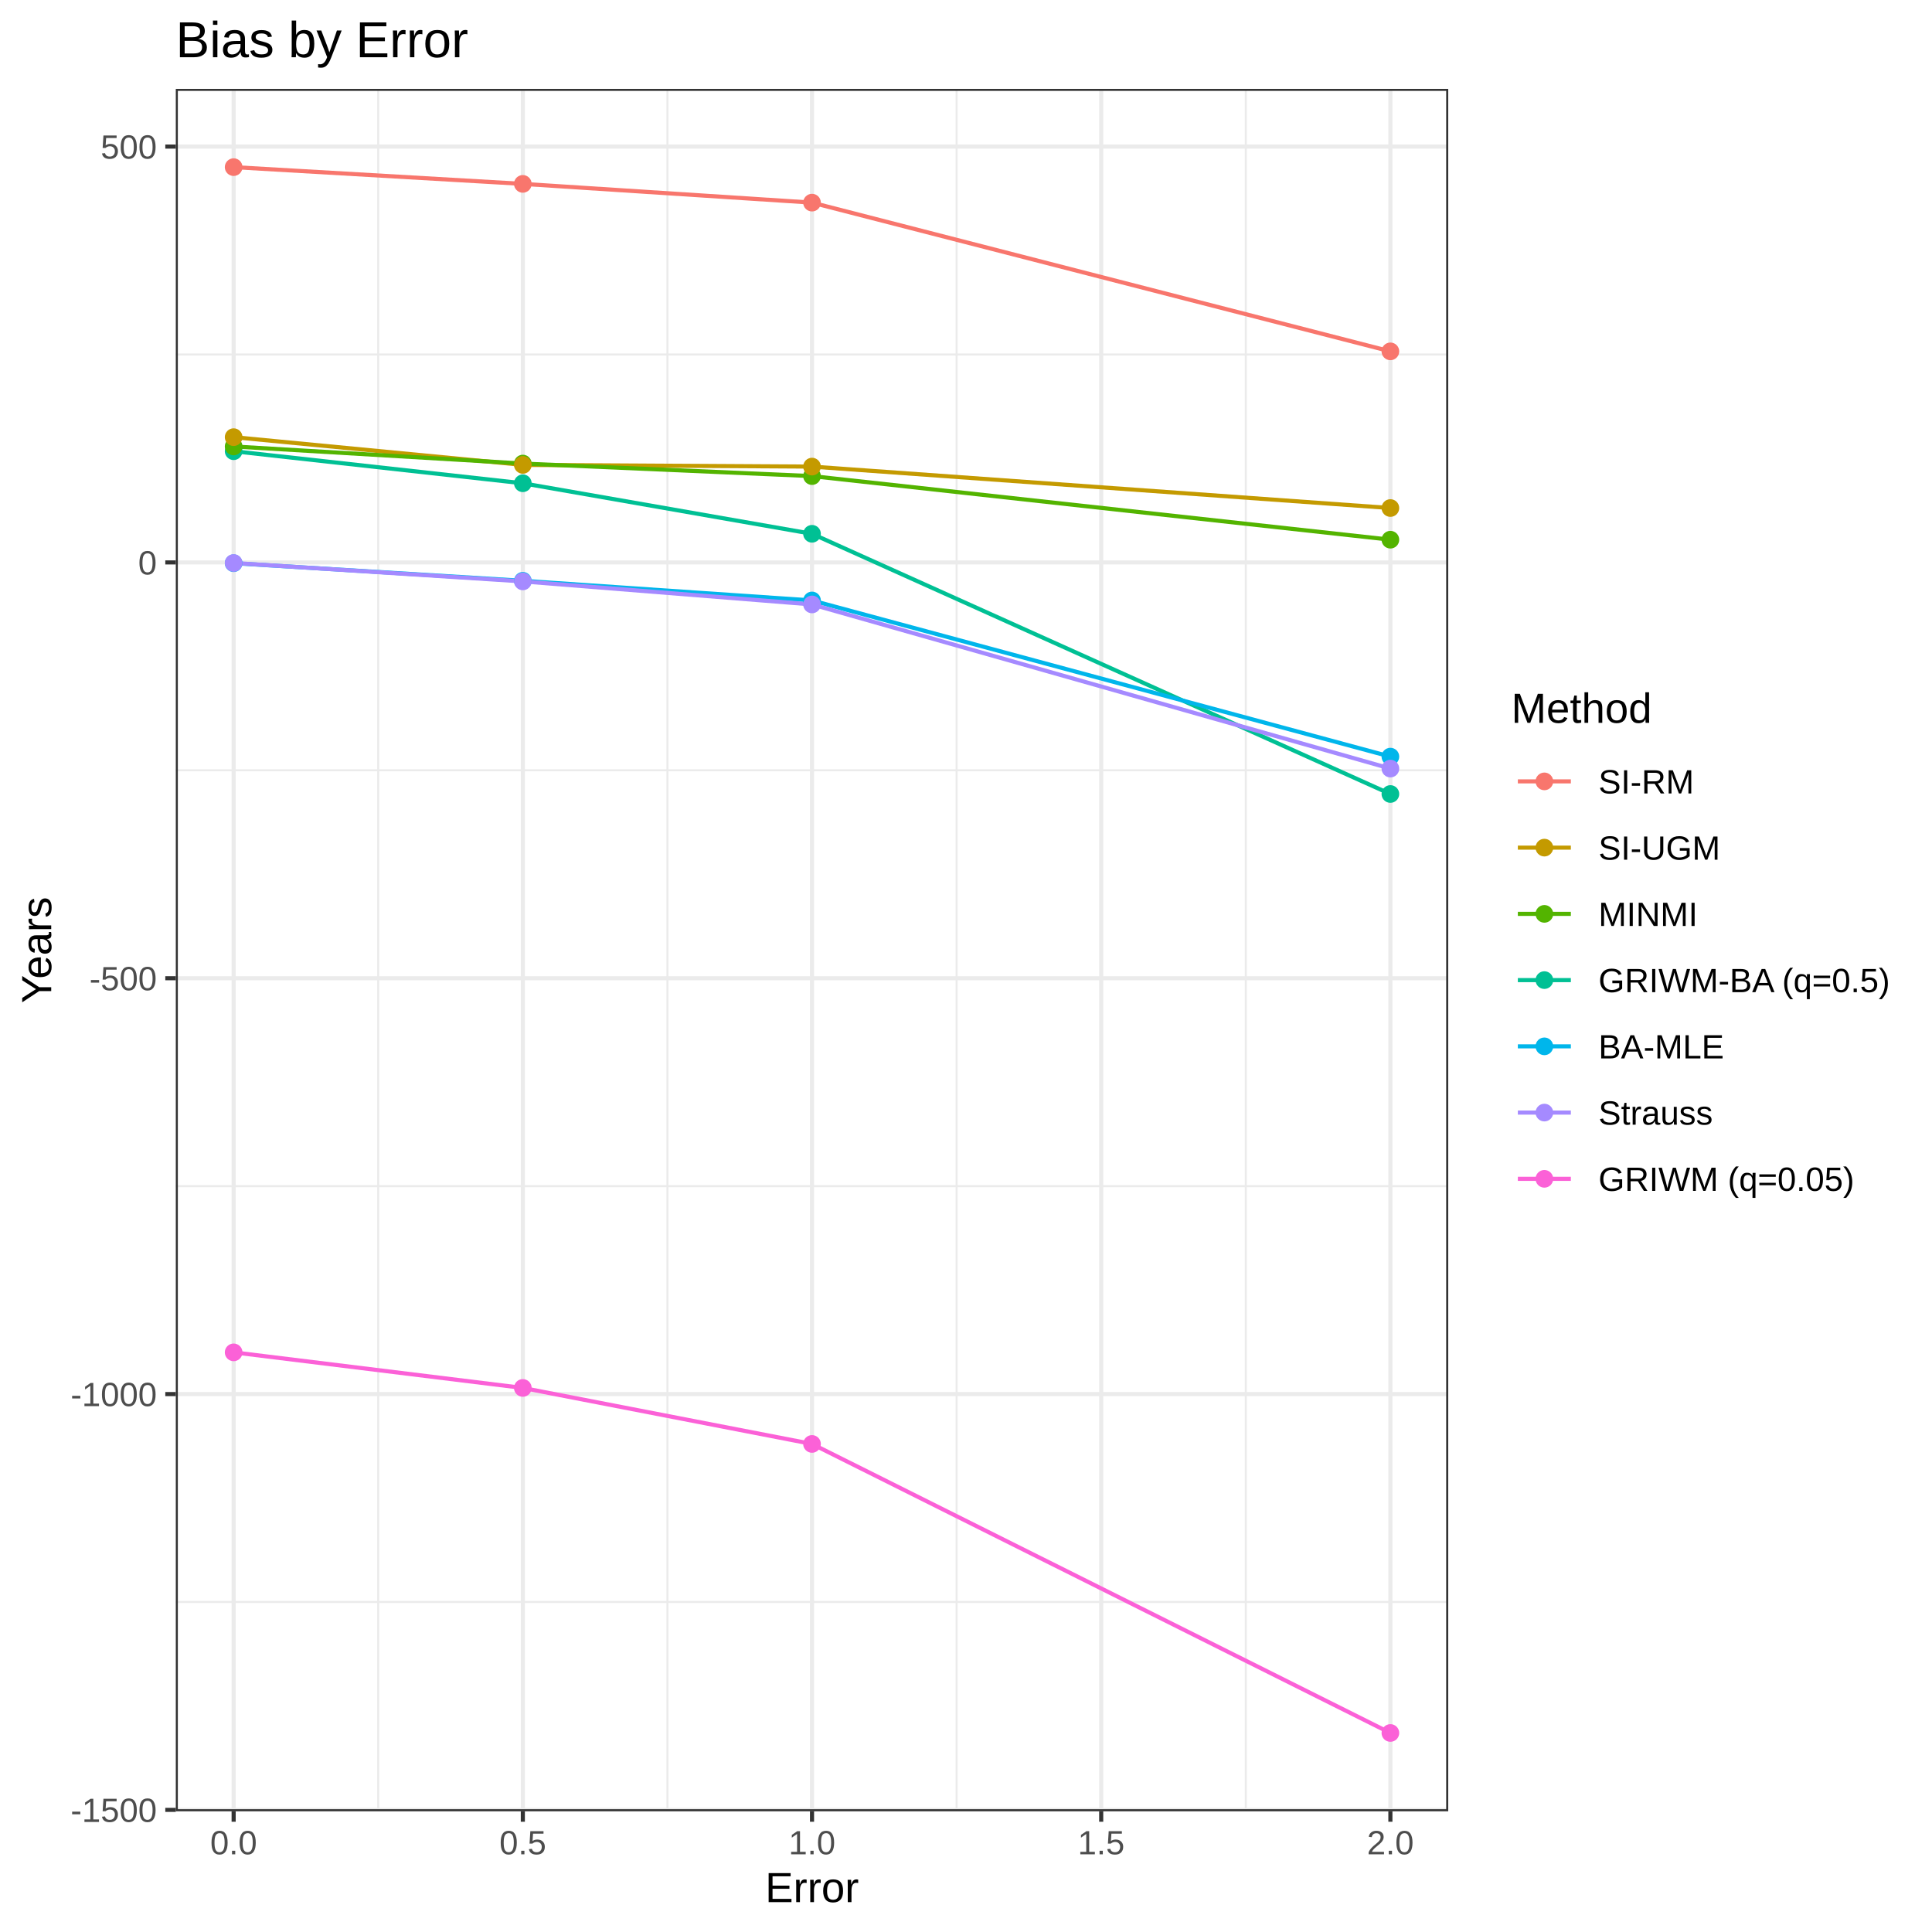
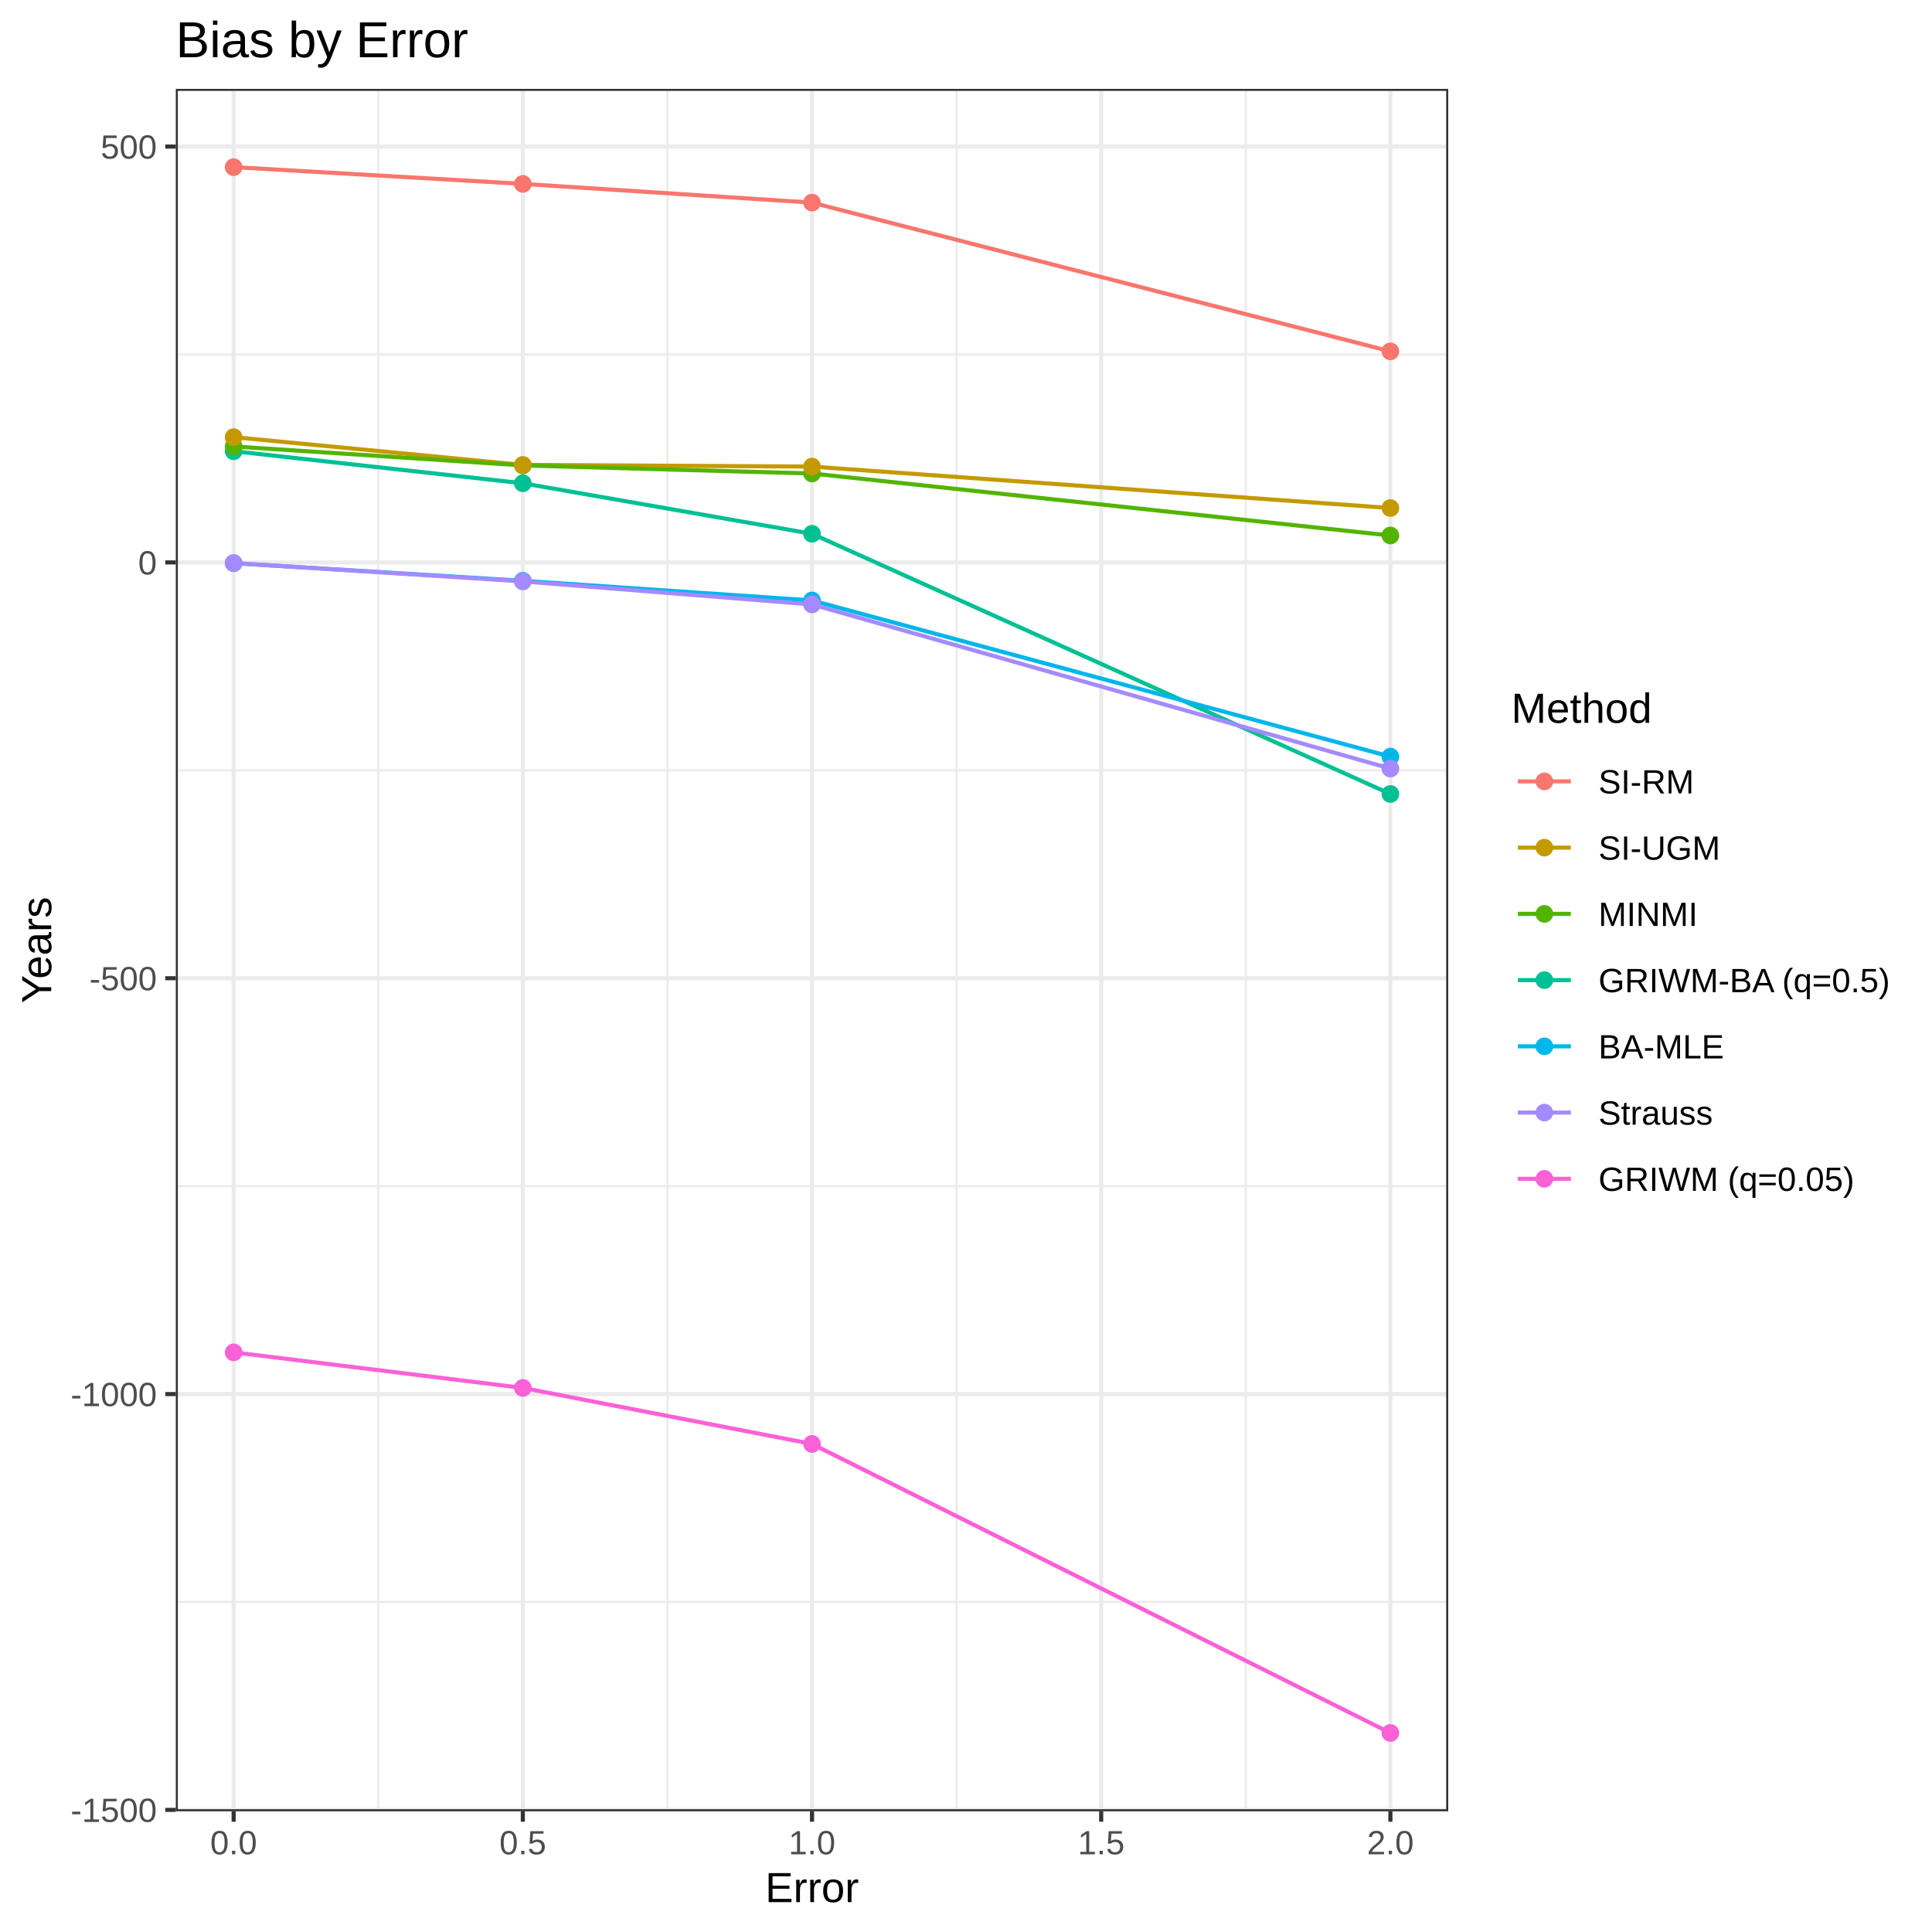
<svg xmlns="http://www.w3.org/2000/svg" class="svglite" width="504.00pt" height="504.00pt" viewBox="0 0 504.00 504.00">
  <defs>
    <style type="text/css">
    .svglite line, .svglite polyline, .svglite polygon, .svglite path, .svglite rect, .svglite circle {
      fill: none;
      stroke: #000000;
      stroke-linecap: round;
      stroke-linejoin: round;
      stroke-miterlimit: 10.00;
    }
    .svglite text {
      white-space: pre;
    }
  </style>
  </defs>
  <rect width="100%" height="100%" style="stroke: none; fill: #FFFFFF;" />
  <defs>
    <clipPath id="cpMC4wMHw1MDQuMDB8MC4wMHw1MDQuMDA=">
      <rect x="0.00" y="0.00" width="504.00" height="504.00" />
    </clipPath>
  </defs>
  <g clip-path="url(#cpMC4wMHw1MDQuMDB8MC4wMHw1MDQuMDA=)">
    <rect x="0.00" y="-0" width="504.00" height="504.00" style="stroke-width: 1.07; stroke: #FFFFFF; fill: #FFFFFF;" />
  </g>
  <defs>
    <clipPath id="cpNDUuODZ8Mzc3LjgwfDIzLjE4fDQ3Mi41MA==">
      <rect x="45.86" y="23.18" width="331.94" height="449.33" />
    </clipPath>
  </defs>
  <g clip-path="url(#cpNDUuODZ8Mzc3LjgwfDIzLjE4fDQ3Mi41MA==)">
    <rect x="45.86" y="23.18" width="331.94" height="449.33" style="stroke-width: 1.07; stroke: none; fill: #FFFFFF;" />
    <polyline points="45.86,417.90 377.80,417.90 " style="stroke-width: 0.53; stroke: #EBEBEB; stroke-linecap: butt;" />
    <polyline points="45.86,309.43 377.80,309.43 " style="stroke-width: 0.53; stroke: #EBEBEB; stroke-linecap: butt;" />
    <polyline points="45.86,200.95 377.80,200.95 " style="stroke-width: 0.53; stroke: #EBEBEB; stroke-linecap: butt;" />
    <polyline points="45.86,92.48 377.80,92.48 " style="stroke-width: 0.53; stroke: #EBEBEB; stroke-linecap: butt;" />
    <polyline points="98.67,472.50 98.67,23.18 " style="stroke-width: 0.53; stroke: #EBEBEB; stroke-linecap: butt;" />
    <polyline points="174.11,472.50 174.11,23.18 " style="stroke-width: 0.53; stroke: #EBEBEB; stroke-linecap: butt;" />
    <polyline points="249.55,472.50 249.55,23.18 " style="stroke-width: 0.53; stroke: #EBEBEB; stroke-linecap: butt;" />
    <polyline points="324.99,472.50 324.99,23.18 " style="stroke-width: 0.53; stroke: #EBEBEB; stroke-linecap: butt;" />
    <polyline points="45.86,472.14 377.80,472.14 " style="stroke-width: 1.07; stroke: #EBEBEB; stroke-linecap: butt;" />
    <polyline points="45.86,363.67 377.80,363.67 " style="stroke-width: 1.07; stroke: #EBEBEB; stroke-linecap: butt;" />
    <polyline points="45.86,255.19 377.80,255.19 " style="stroke-width: 1.07; stroke: #EBEBEB; stroke-linecap: butt;" />
    <polyline points="45.86,146.72 377.80,146.72 " style="stroke-width: 1.07; stroke: #EBEBEB; stroke-linecap: butt;" />
    <polyline points="45.86,38.24 377.80,38.24 " style="stroke-width: 1.07; stroke: #EBEBEB; stroke-linecap: butt;" />
    <polyline points="60.95,472.50 60.95,23.18 " style="stroke-width: 1.07; stroke: #EBEBEB; stroke-linecap: butt;" />
    <polyline points="136.39,472.50 136.39,23.18 " style="stroke-width: 1.07; stroke: #EBEBEB; stroke-linecap: butt;" />
    <polyline points="211.83,472.50 211.83,23.18 " style="stroke-width: 1.07; stroke: #EBEBEB; stroke-linecap: butt;" />
    <polyline points="287.27,472.50 287.27,23.18 " style="stroke-width: 1.07; stroke: #EBEBEB; stroke-linecap: butt;" />
    <polyline points="362.71,472.50 362.71,23.18 " style="stroke-width: 1.07; stroke: #EBEBEB; stroke-linecap: butt;" />
    <polyline points="60.95,43.60 136.39,47.97 211.83,52.86 362.71,91.66 " style="stroke-width: 1.07; stroke: #F8766D; stroke-linecap: butt;" />
    <polyline points="60.95,114.04 136.39,121.28 211.83,121.72 362.71,132.53 " style="stroke-width: 1.07; stroke: #C49A00; stroke-linecap: butt;" />
-     <polyline points="60.95,116.47 136.39,120.93 211.83,124.20 362.71,140.79 " style="stroke-width: 1.07; stroke: #53B400; stroke-linecap: butt;" />
+     <polyline points="60.95,116.47 136.39,121.42 211.83,123.52 362.71,139.70 " style="stroke-width: 1.07; stroke: #53B400; stroke-linecap: butt;" />
    <polyline points="60.95,117.71 136.39,126.07 211.83,139.25 362.71,207.13 " style="stroke-width: 1.07; stroke: #00C094; stroke-linecap: butt;" />
    <polyline points="60.95,146.92 136.39,151.51 211.83,156.64 362.71,197.38 " style="stroke-width: 1.07; stroke: #00B6EB; stroke-linecap: butt;" />
    <polyline points="60.95,146.87 136.39,151.67 211.83,157.68 362.71,200.50 " style="stroke-width: 1.07; stroke: #A58AFF; stroke-linecap: butt;" />
    <polyline points="60.95,352.79 136.39,362.07 211.83,376.68 362.71,452.08 " style="stroke-width: 1.07; stroke: #FB61D7; stroke-linecap: butt;" />
    <circle cx="60.95" cy="146.92" r="1.95" style="stroke-width: 0.71; stroke: #00B6EB; fill: #00B6EB;" />
    <circle cx="60.95" cy="117.71" r="1.95" style="stroke-width: 0.71; stroke: #00C094; fill: #00C094;" />
    <circle cx="60.95" cy="352.79" r="1.95" style="stroke-width: 0.71; stroke: #FB61D7; fill: #FB61D7;" />
    <circle cx="60.95" cy="116.47" r="1.95" style="stroke-width: 0.71; stroke: #53B400; fill: #53B400;" />
    <circle cx="60.95" cy="43.60" r="1.95" style="stroke-width: 0.71; stroke: #F8766D; fill: #F8766D;" />
    <circle cx="60.95" cy="114.04" r="1.95" style="stroke-width: 0.71; stroke: #C49A00; fill: #C49A00;" />
    <circle cx="60.95" cy="146.87" r="1.95" style="stroke-width: 0.71; stroke: #A58AFF; fill: #A58AFF;" />
    <circle cx="136.39" cy="151.51" r="1.95" style="stroke-width: 0.71; stroke: #00B6EB; fill: #00B6EB;" />
    <circle cx="136.39" cy="126.07" r="1.95" style="stroke-width: 0.71; stroke: #00C094; fill: #00C094;" />
    <circle cx="136.39" cy="362.07" r="1.95" style="stroke-width: 0.71; stroke: #FB61D7; fill: #FB61D7;" />
-     <circle cx="136.39" cy="120.93" r="1.95" style="stroke-width: 0.71; stroke: #53B400; fill: #53B400;" />
+     <circle cx="136.39" cy="121.42" r="1.95" style="stroke-width: 0.71; stroke: #53B400; fill: #53B400;" />
    <circle cx="136.39" cy="47.97" r="1.95" style="stroke-width: 0.71; stroke: #F8766D; fill: #F8766D;" />
    <circle cx="136.39" cy="121.28" r="1.95" style="stroke-width: 0.71; stroke: #C49A00; fill: #C49A00;" />
    <circle cx="136.39" cy="151.67" r="1.95" style="stroke-width: 0.71; stroke: #A58AFF; fill: #A58AFF;" />
    <circle cx="211.83" cy="156.64" r="1.95" style="stroke-width: 0.71; stroke: #00B6EB; fill: #00B6EB;" />
    <circle cx="211.83" cy="139.25" r="1.95" style="stroke-width: 0.71; stroke: #00C094; fill: #00C094;" />
    <circle cx="211.83" cy="376.68" r="1.95" style="stroke-width: 0.71; stroke: #FB61D7; fill: #FB61D7;" />
-     <circle cx="211.83" cy="124.20" r="1.95" style="stroke-width: 0.71; stroke: #53B400; fill: #53B400;" />
+     <circle cx="211.83" cy="123.52" r="1.95" style="stroke-width: 0.71; stroke: #53B400; fill: #53B400;" />
    <circle cx="211.83" cy="52.86" r="1.95" style="stroke-width: 0.71; stroke: #F8766D; fill: #F8766D;" />
    <circle cx="211.83" cy="121.72" r="1.95" style="stroke-width: 0.71; stroke: #C49A00; fill: #C49A00;" />
    <circle cx="211.83" cy="157.68" r="1.95" style="stroke-width: 0.71; stroke: #A58AFF; fill: #A58AFF;" />
    <circle cx="362.71" cy="197.38" r="1.95" style="stroke-width: 0.71; stroke: #00B6EB; fill: #00B6EB;" />
    <circle cx="362.71" cy="207.13" r="1.95" style="stroke-width: 0.71; stroke: #00C094; fill: #00C094;" />
    <circle cx="362.71" cy="452.08" r="1.95" style="stroke-width: 0.71; stroke: #FB61D7; fill: #FB61D7;" />
-     <circle cx="362.71" cy="140.79" r="1.95" style="stroke-width: 0.71; stroke: #53B400; fill: #53B400;" />
+     <circle cx="362.71" cy="139.70" r="1.95" style="stroke-width: 0.71; stroke: #53B400; fill: #53B400;" />
    <circle cx="362.71" cy="91.66" r="1.95" style="stroke-width: 0.71; stroke: #F8766D; fill: #F8766D;" />
    <circle cx="362.71" cy="132.53" r="1.95" style="stroke-width: 0.71; stroke: #C49A00; fill: #C49A00;" />
    <circle cx="362.71" cy="200.50" r="1.95" style="stroke-width: 0.71; stroke: #A58AFF; fill: #A58AFF;" />
    <rect x="45.86" y="23.18" width="331.94" height="449.33" style="stroke-width: 1.07; stroke: #333333;" />
  </g>
  <g clip-path="url(#cpMC4wMHw1MDQuMDB8MC4wMHw1MDQuMDA=)">
    <text x="40.93" y="475.29" text-anchor="end" style="font-size: 8.80px;fill: #4D4D4D; font-family: &quot;Arial&quot;;" textLength="22.51px" lengthAdjust="spacingAndGlyphs">-1500</text>
    <text x="40.93" y="366.82" text-anchor="end" style="font-size: 8.80px;fill: #4D4D4D; font-family: &quot;Arial&quot;;" textLength="22.51px" lengthAdjust="spacingAndGlyphs">-1000</text>
    <text x="40.93" y="258.34" text-anchor="end" style="font-size: 8.80px;fill: #4D4D4D; font-family: &quot;Arial&quot;;" textLength="17.62px" lengthAdjust="spacingAndGlyphs">-500</text>
    <text x="40.93" y="149.87" text-anchor="end" style="font-size: 8.80px;fill: #4D4D4D; font-family: &quot;Arial&quot;;" textLength="4.90px" lengthAdjust="spacingAndGlyphs">0</text>
    <text x="40.93" y="41.39" text-anchor="end" style="font-size: 8.80px;fill: #4D4D4D; font-family: &quot;Arial&quot;;" textLength="14.69px" lengthAdjust="spacingAndGlyphs">500</text>
    <polyline points="43.12,472.14 45.86,472.14 " style="stroke-width: 1.07; stroke: #333333; stroke-linecap: butt;" />
    <polyline points="43.12,363.67 45.86,363.67 " style="stroke-width: 1.07; stroke: #333333; stroke-linecap: butt;" />
    <polyline points="43.12,255.19 45.86,255.19 " style="stroke-width: 1.07; stroke: #333333; stroke-linecap: butt;" />
    <polyline points="43.12,146.72 45.86,146.72 " style="stroke-width: 1.07; stroke: #333333; stroke-linecap: butt;" />
    <polyline points="43.12,38.24 45.86,38.24 " style="stroke-width: 1.07; stroke: #333333; stroke-linecap: butt;" />
    <polyline points="60.95,475.24 60.95,472.50 " style="stroke-width: 1.07; stroke: #333333; stroke-linecap: butt;" />
    <polyline points="136.39,475.24 136.39,472.50 " style="stroke-width: 1.07; stroke: #333333; stroke-linecap: butt;" />
    <polyline points="211.83,475.24 211.83,472.50 " style="stroke-width: 1.07; stroke: #333333; stroke-linecap: butt;" />
    <polyline points="287.27,475.24 287.27,472.50 " style="stroke-width: 1.07; stroke: #333333; stroke-linecap: butt;" />
    <polyline points="362.71,475.24 362.71,472.50 " style="stroke-width: 1.07; stroke: #333333; stroke-linecap: butt;" />
    <text x="60.95" y="483.74" text-anchor="middle" style="font-size: 8.80px;fill: #4D4D4D; font-family: &quot;Arial&quot;;" textLength="12.24px" lengthAdjust="spacingAndGlyphs">0.0</text>
    <text x="136.39" y="483.74" text-anchor="middle" style="font-size: 8.80px;fill: #4D4D4D; font-family: &quot;Arial&quot;;" textLength="12.24px" lengthAdjust="spacingAndGlyphs">0.5</text>
    <text x="211.83" y="483.74" text-anchor="middle" style="font-size: 8.80px;fill: #4D4D4D; font-family: &quot;Arial&quot;;" textLength="12.24px" lengthAdjust="spacingAndGlyphs">1.0</text>
    <text x="287.27" y="483.74" text-anchor="middle" style="font-size: 8.80px;fill: #4D4D4D; font-family: &quot;Arial&quot;;" textLength="12.24px" lengthAdjust="spacingAndGlyphs">1.5</text>
    <text x="362.71" y="483.74" text-anchor="middle" style="font-size: 8.80px;fill: #4D4D4D; font-family: &quot;Arial&quot;;" textLength="12.24px" lengthAdjust="spacingAndGlyphs">2.0</text>
    <text x="211.83" y="496.20" text-anchor="middle" style="font-size: 11.00px; font-family: &quot;Arial&quot;;" textLength="24.45px" lengthAdjust="spacingAndGlyphs">Error</text>
    <text transform="translate(13.36,247.84) rotate(-90)" text-anchor="middle" style="font-size: 11.00px; font-family: &quot;Arial&quot;;" textLength="27.73px" lengthAdjust="spacingAndGlyphs">Years</text>
    <rect x="388.76" y="174.04" width="109.76" height="147.59" style="stroke-width: 1.07; stroke: none; fill: #FFFFFF;" />
    <text x="394.24" y="188.56" style="font-size: 11.00px; font-family: &quot;Arial&quot;;" textLength="36.71px" lengthAdjust="spacingAndGlyphs">Method</text>
    <rect x="394.24" y="195.20" width="17.28" height="17.28" style="stroke-width: 1.07; stroke: none; fill: #FFFFFF;" />
    <line x1="395.96" y1="203.84" x2="409.79" y2="203.84" style="stroke-width: 1.07; stroke: #F8766D; stroke-linecap: butt;" />
    <circle cx="402.88" cy="203.84" r="1.95" style="stroke-width: 0.71; stroke: #F8766D; fill: #F8766D;" />
    <rect x="394.24" y="212.48" width="17.28" height="17.28" style="stroke-width: 1.07; stroke: none; fill: #FFFFFF;" />
    <line x1="395.96" y1="221.12" x2="409.79" y2="221.12" style="stroke-width: 1.07; stroke: #C49A00; stroke-linecap: butt;" />
    <circle cx="402.88" cy="221.12" r="1.95" style="stroke-width: 0.71; stroke: #C49A00; fill: #C49A00;" />
    <rect x="394.24" y="229.76" width="17.28" height="17.28" style="stroke-width: 1.07; stroke: none; fill: #FFFFFF;" />
    <line x1="395.96" y1="238.40" x2="409.79" y2="238.40" style="stroke-width: 1.07; stroke: #53B400; stroke-linecap: butt;" />
    <circle cx="402.88" cy="238.40" r="1.95" style="stroke-width: 0.71; stroke: #53B400; fill: #53B400;" />
    <rect x="394.24" y="247.04" width="17.28" height="17.28" style="stroke-width: 1.07; stroke: none; fill: #FFFFFF;" />
    <line x1="395.96" y1="255.68" x2="409.79" y2="255.68" style="stroke-width: 1.07; stroke: #00C094; stroke-linecap: butt;" />
    <circle cx="402.88" cy="255.68" r="1.95" style="stroke-width: 0.71; stroke: #00C094; fill: #00C094;" />
    <rect x="394.24" y="264.32" width="17.28" height="17.28" style="stroke-width: 1.07; stroke: none; fill: #FFFFFF;" />
    <line x1="395.96" y1="272.96" x2="409.79" y2="272.96" style="stroke-width: 1.07; stroke: #00B6EB; stroke-linecap: butt;" />
    <circle cx="402.88" cy="272.96" r="1.95" style="stroke-width: 0.71; stroke: #00B6EB; fill: #00B6EB;" />
    <rect x="394.24" y="281.60" width="17.28" height="17.28" style="stroke-width: 1.07; stroke: none; fill: #FFFFFF;" />
    <line x1="395.96" y1="290.24" x2="409.79" y2="290.24" style="stroke-width: 1.07; stroke: #A58AFF; stroke-linecap: butt;" />
    <circle cx="402.88" cy="290.24" r="1.95" style="stroke-width: 0.71; stroke: #A58AFF; fill: #A58AFF;" />
    <rect x="394.24" y="298.88" width="17.28" height="17.28" style="stroke-width: 1.07; stroke: none; fill: #FFFFFF;" />
    <line x1="395.96" y1="307.52" x2="409.79" y2="307.52" style="stroke-width: 1.07; stroke: #FB61D7; stroke-linecap: butt;" />
    <circle cx="402.88" cy="307.52" r="1.95" style="stroke-width: 0.71; stroke: #FB61D7; fill: #FB61D7;" />
    <text x="416.99" y="206.99" style="font-size: 8.80px; font-family: &quot;Arial&quot;;" textLength="24.93px" lengthAdjust="spacingAndGlyphs">SI-RM</text>
    <text x="416.99" y="224.27" style="font-size: 8.80px; font-family: &quot;Arial&quot;;" textLength="31.77px" lengthAdjust="spacingAndGlyphs">SI-UGM</text>
    <text x="416.99" y="241.55" style="font-size: 8.80px; font-family: &quot;Arial&quot;;" textLength="25.91px" lengthAdjust="spacingAndGlyphs">MINMI</text>
    <text x="416.99" y="258.83" style="font-size: 8.80px; font-family: &quot;Arial&quot;;" textLength="76.05px" lengthAdjust="spacingAndGlyphs">GRIWM-BA (q=0.5)</text>
    <text x="416.99" y="276.11" style="font-size: 8.80px; font-family: &quot;Arial&quot;;" textLength="32.76px" lengthAdjust="spacingAndGlyphs">BA-MLE</text>
    <text x="416.99" y="293.39" style="font-size: 8.80px; font-family: &quot;Arial&quot;;" textLength="29.84px" lengthAdjust="spacingAndGlyphs">Strauss</text>
    <text x="416.99" y="310.67" style="font-size: 8.80px; font-family: &quot;Arial&quot;;" textLength="66.76px" lengthAdjust="spacingAndGlyphs">GRIWM (q=0.05)</text>
    <text x="45.86" y="14.93" style="font-size: 13.20px; font-family: &quot;Arial&quot;;" textLength="76.23px" lengthAdjust="spacingAndGlyphs">Bias by Error</text>
  </g>
</svg>
